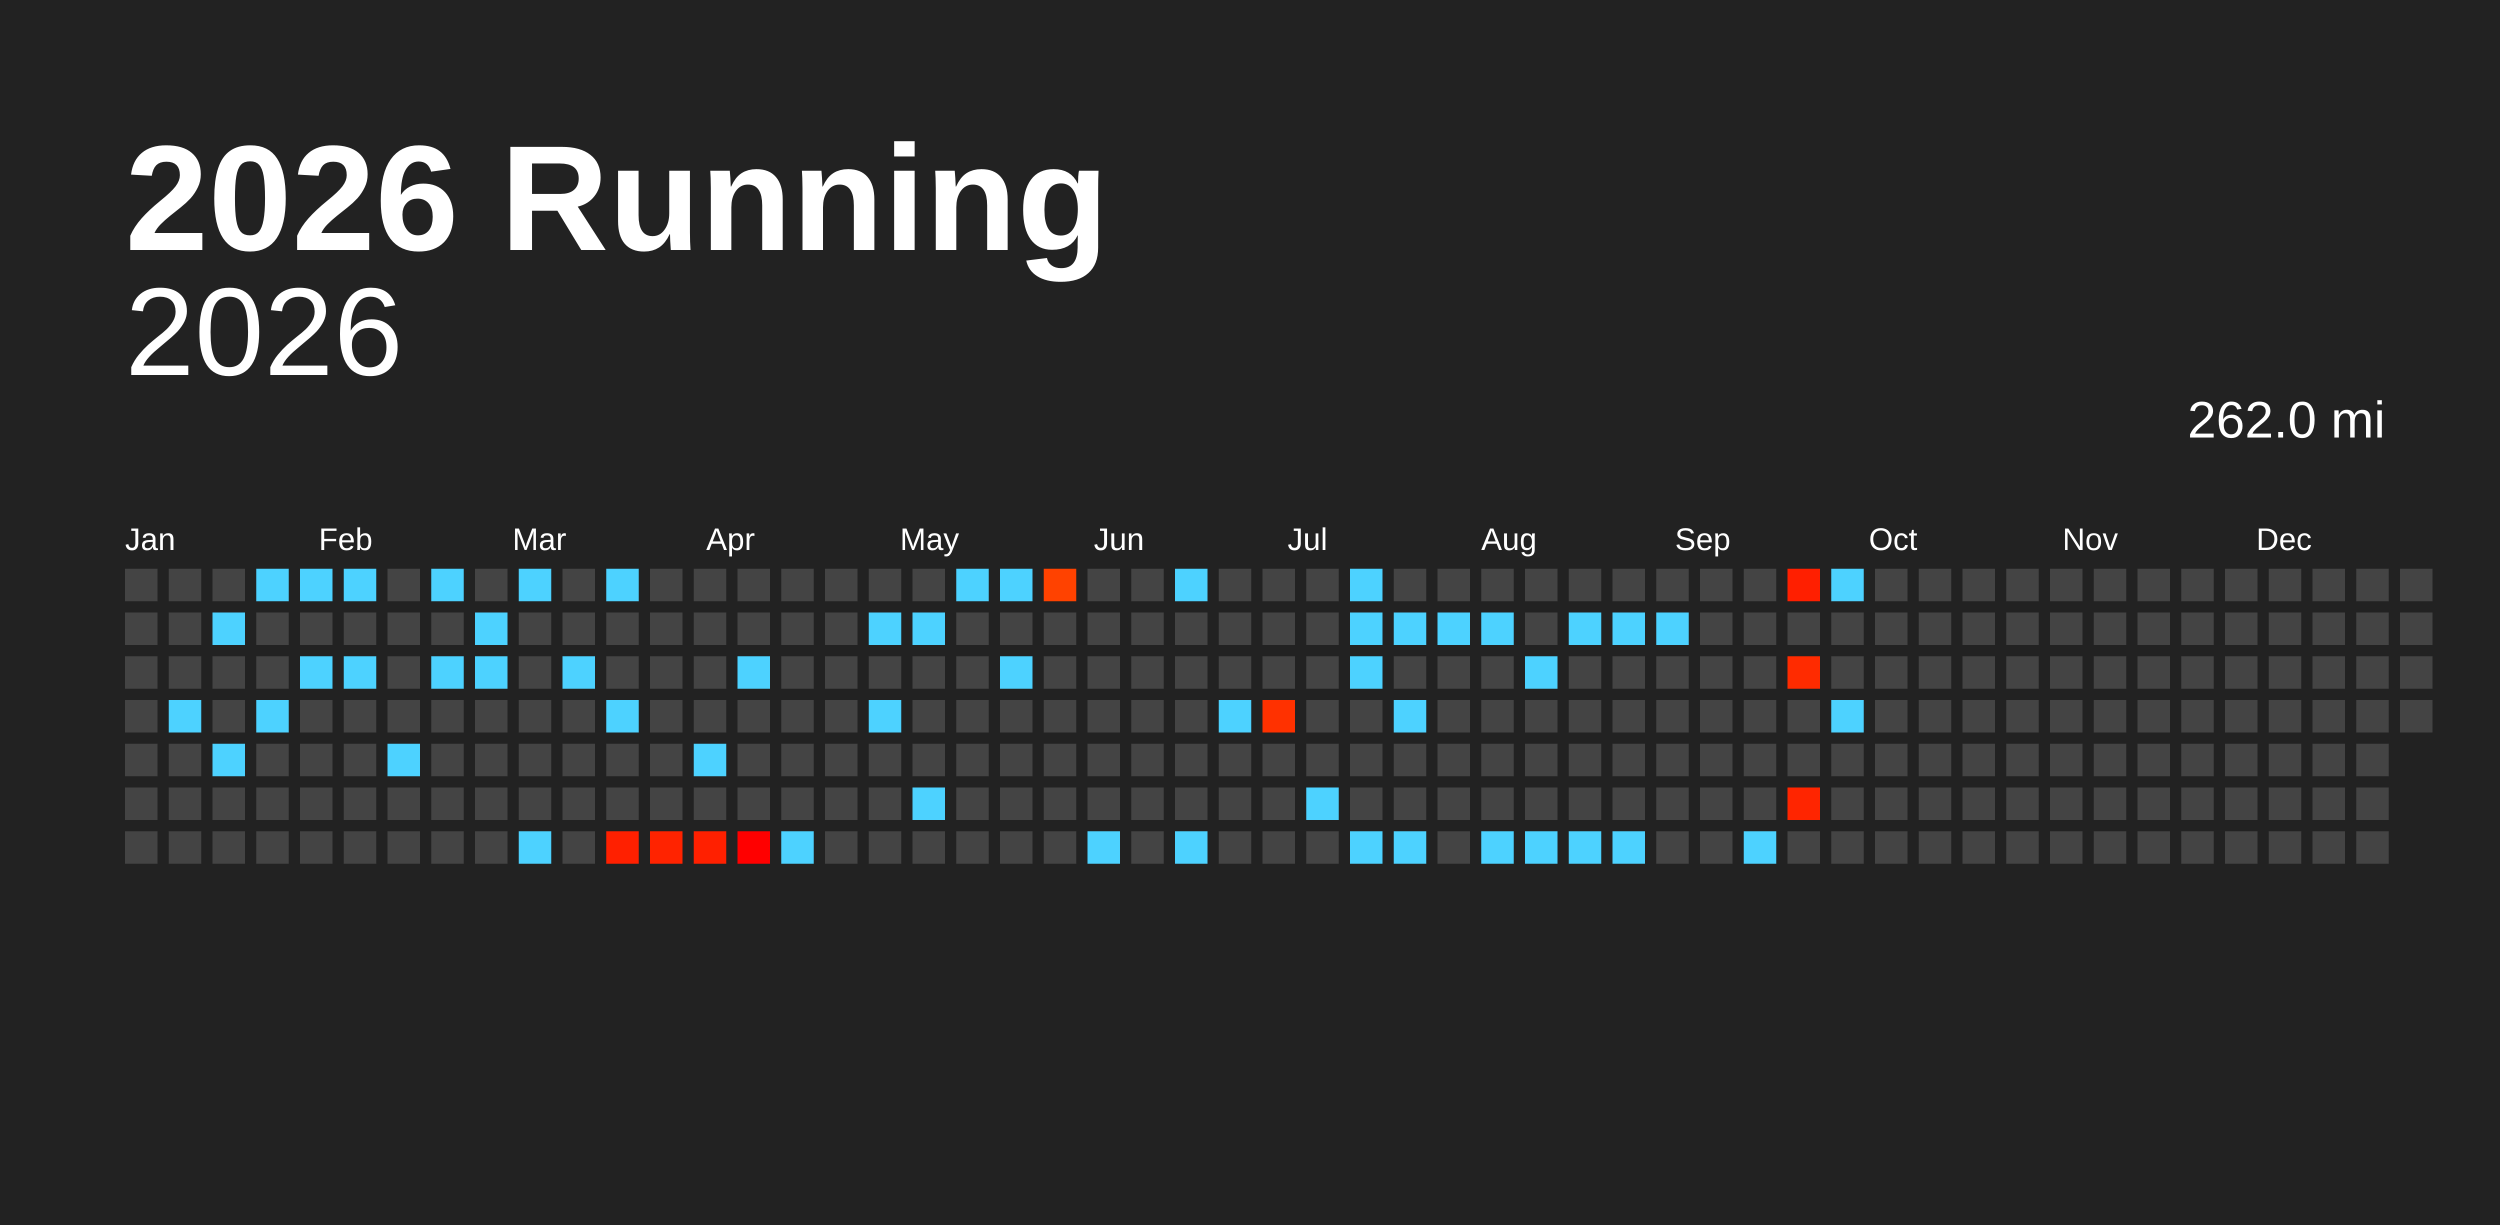
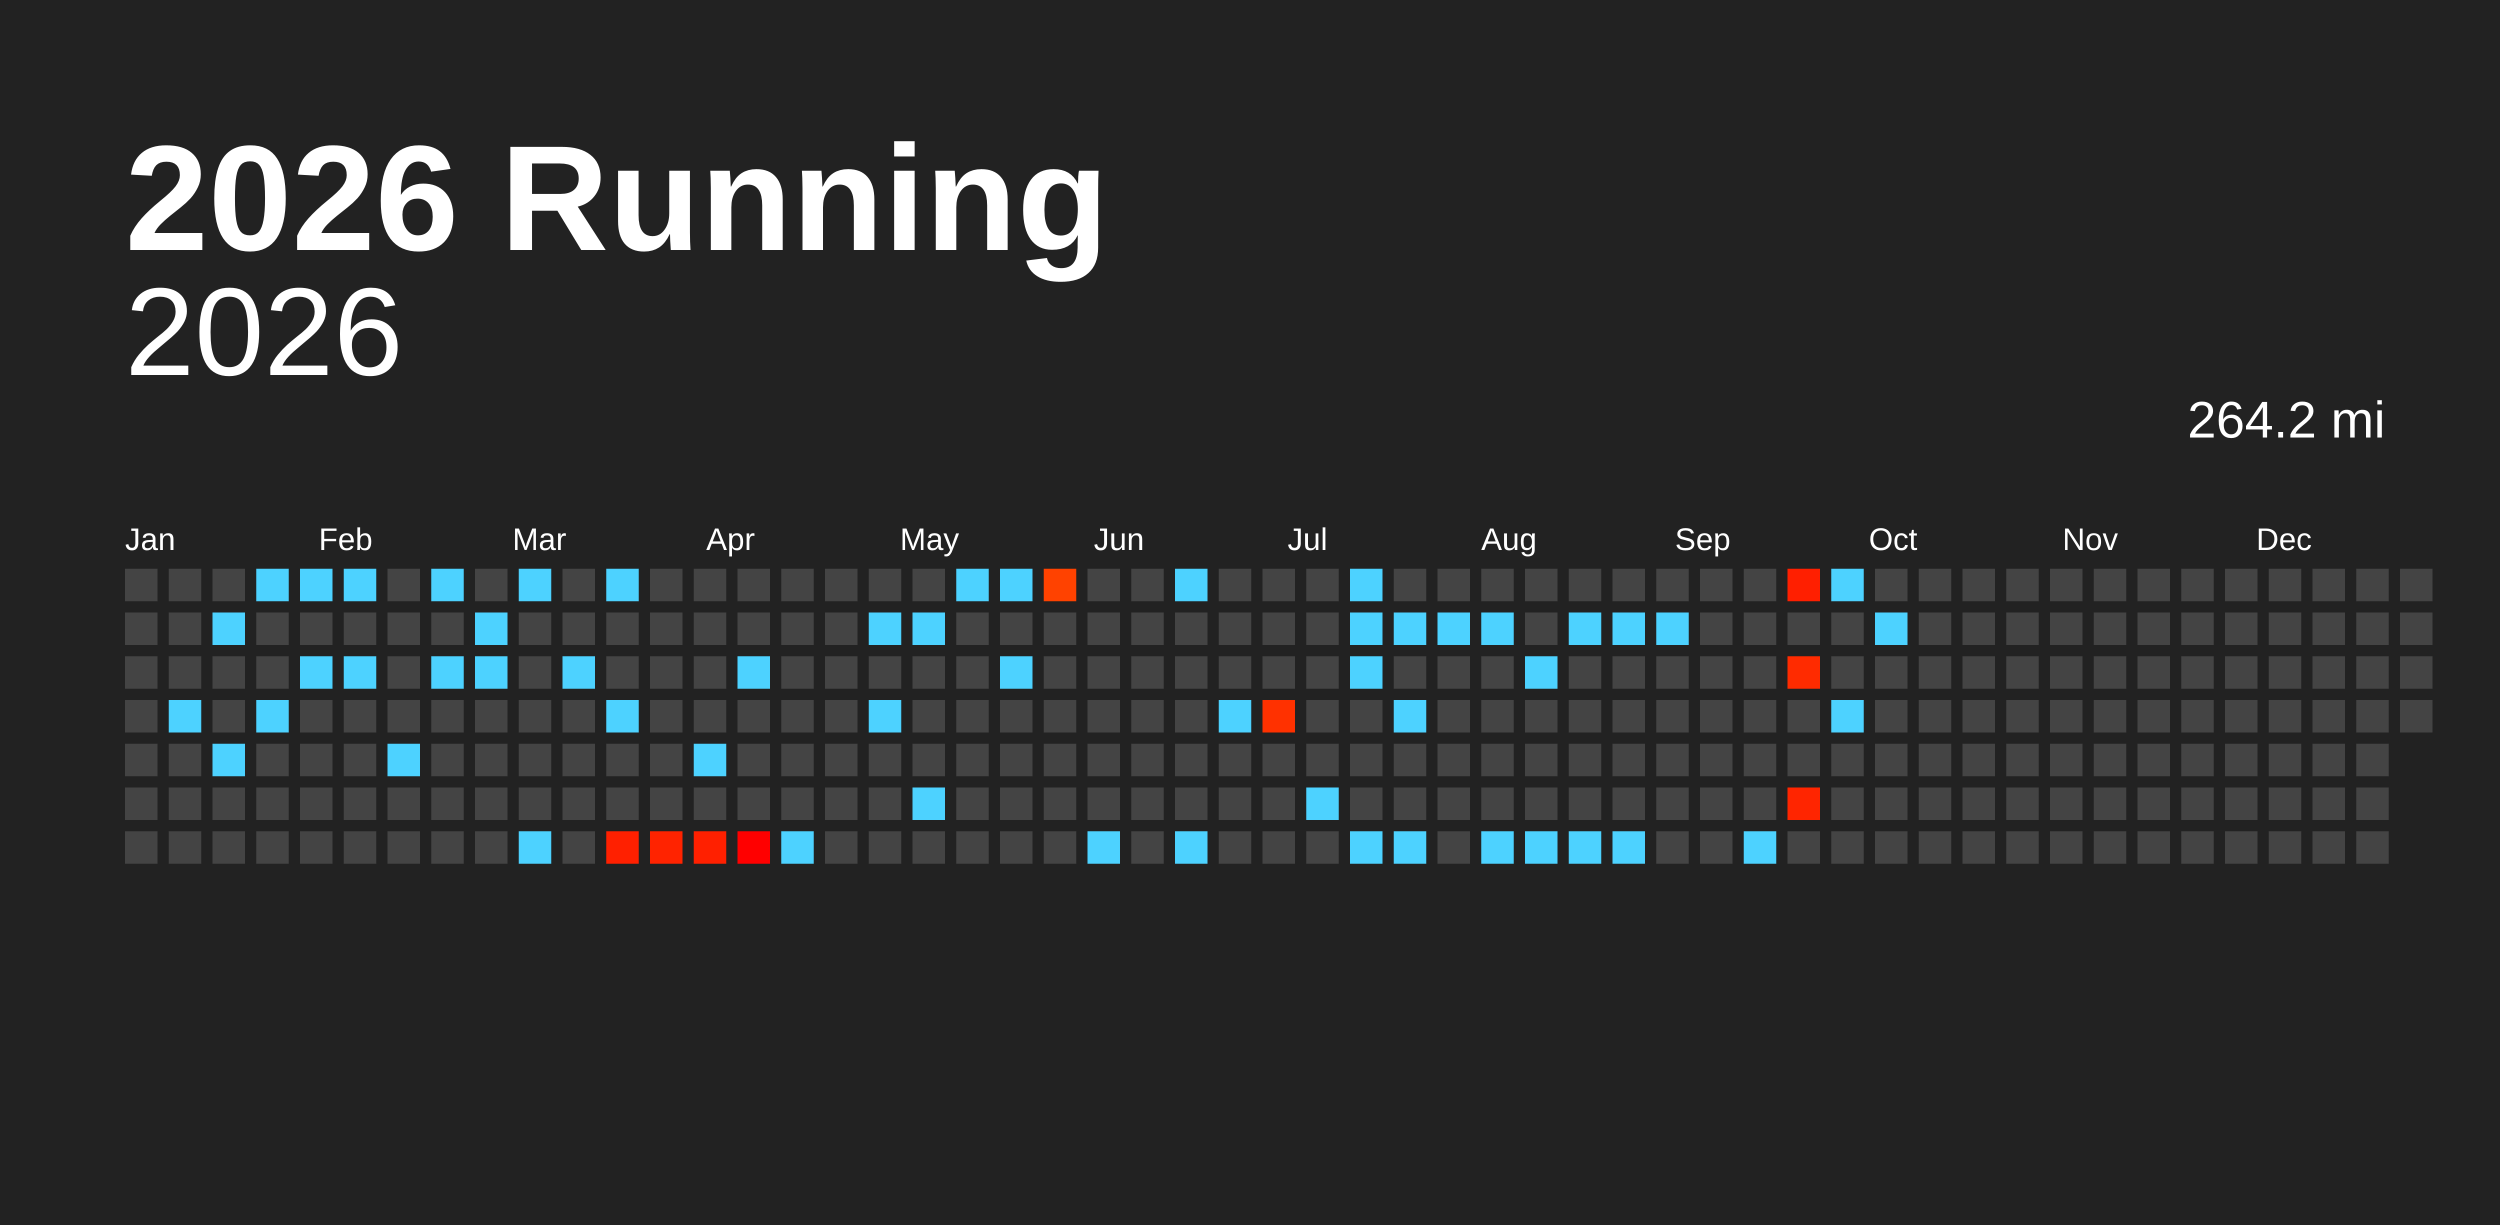
<svg xmlns="http://www.w3.org/2000/svg" baseProfile="full" height="98mm" version="1.1" viewBox="0,0,200,98" width="200mm">
  <defs />
  <rect fill="#222222" height="98" width="200" x="0" y="0" />
  <text fill="#FFFFFF" style="font-size:12px; font-family:Arial; font-weight:bold;" x="10" y="20">2026 Running</text>
  <text alignment-baseline="hanging" fill="#FFFFFF" style="font-size:10.0px; font-family:Arial;" x="10" y="30">2026</text>
-   <text alignment-baseline="hanging" fill="#FFFFFF" style="font-size:4.125px; font-family:Arial;" x="175" y="35">262.0 mi</text>
+   <text alignment-baseline="hanging" fill="#FFFFFF" style="font-size:4.125px; font-family:Arial;" x="175" y="35">264.2 mi</text>
  <text fill="#FFFFFF" style="font-size:2.5px; font-family:Arial" x="10.0" y="44">Jan</text>
  <text fill="#FFFFFF" style="font-size:2.5px; font-family:Arial" x="25.5" y="44">Feb</text>
  <text fill="#FFFFFF" style="font-size:2.5px; font-family:Arial" x="41.0" y="44">Mar</text>
  <text fill="#FFFFFF" style="font-size:2.5px; font-family:Arial" x="56.5" y="44">Apr</text>
  <text fill="#FFFFFF" style="font-size:2.5px; font-family:Arial" x="72.0" y="44">May</text>
  <text fill="#FFFFFF" style="font-size:2.5px; font-family:Arial" x="87.5" y="44">Jun</text>
  <text fill="#FFFFFF" style="font-size:2.5px; font-family:Arial" x="103.0" y="44">Jul</text>
  <text fill="#FFFFFF" style="font-size:2.5px; font-family:Arial" x="118.5" y="44">Aug</text>
  <text fill="#FFFFFF" style="font-size:2.5px; font-family:Arial" x="134.0" y="44">Sep</text>
  <text fill="#FFFFFF" style="font-size:2.5px; font-family:Arial" x="149.5" y="44">Oct</text>
  <text fill="#FFFFFF" style="font-size:2.5px; font-family:Arial" x="165.0" y="44">Nov</text>
  <text fill="#FFFFFF" style="font-size:2.5px; font-family:Arial" x="180.5" y="44">Dec</text>
  <rect fill="#444444" height="2.6" width="2.6" x="10.0" y="45.5" />
  <rect fill="#444444" height="2.6" width="2.6" x="10.0" y="49.0" />
  <rect fill="#444444" height="2.6" width="2.6" x="10.0" y="52.5" />
  <rect fill="#444444" height="2.6" width="2.6" x="10.0" y="56.0" />
  <rect fill="#444444" height="2.6" width="2.6" x="10.0" y="59.5" />
  <rect fill="#444444" height="2.6" width="2.6" x="10.0" y="63.0" />
  <rect fill="#444444" height="2.6" width="2.6" x="10.0" y="66.5" />
  <rect fill="#444444" height="2.6" width="2.6" x="13.5" y="45.5" />
  <rect fill="#444444" height="2.6" width="2.6" x="13.5" y="49.0" />
  <rect fill="#444444" height="2.6" width="2.6" x="13.5" y="52.5" />
  <rect fill="#4dd2ff" height="2.6" width="2.6" x="13.5" y="56.0" />
  <rect fill="#444444" height="2.6" width="2.6" x="13.5" y="59.5" />
  <rect fill="#444444" height="2.6" width="2.6" x="13.5" y="63.0" />
  <rect fill="#444444" height="2.6" width="2.6" x="13.5" y="66.5" />
  <rect fill="#444444" height="2.6" width="2.6" x="17.0" y="45.5" />
  <rect fill="#4dd2ff" height="2.6" width="2.6" x="17.0" y="49.0" />
  <rect fill="#444444" height="2.6" width="2.6" x="17.0" y="52.5" />
  <rect fill="#444444" height="2.6" width="2.6" x="17.0" y="56.0" />
  <rect fill="#4dd2ff" height="2.6" width="2.6" x="17.0" y="59.5" />
  <rect fill="#444444" height="2.6" width="2.6" x="17.0" y="63.0" />
  <rect fill="#444444" height="2.6" width="2.6" x="17.0" y="66.5" />
  <rect fill="#4dd2ff" height="2.6" width="2.6" x="20.5" y="45.5" />
  <rect fill="#444444" height="2.6" width="2.6" x="20.5" y="49.0" />
  <rect fill="#444444" height="2.6" width="2.6" x="20.5" y="52.5" />
  <rect fill="#4dd2ff" height="2.6" width="2.6" x="20.5" y="56.0" />
  <rect fill="#444444" height="2.6" width="2.6" x="20.5" y="59.5" />
  <rect fill="#444444" height="2.6" width="2.6" x="20.5" y="63.0" />
  <rect fill="#444444" height="2.6" width="2.6" x="20.5" y="66.5" />
  <rect fill="#4dd2ff" height="2.6" width="2.6" x="24.0" y="45.5" />
  <rect fill="#444444" height="2.6" width="2.6" x="24.0" y="49.0" />
  <rect fill="#4dd2ff" height="2.6" width="2.6" x="24.0" y="52.5" />
  <rect fill="#444444" height="2.6" width="2.6" x="24.0" y="56.0" />
  <rect fill="#444444" height="2.6" width="2.6" x="24.0" y="59.5" />
  <rect fill="#444444" height="2.6" width="2.6" x="24.0" y="63.0" />
  <rect fill="#444444" height="2.6" width="2.6" x="24.0" y="66.5" />
  <rect fill="#4dd2ff" height="2.6" width="2.6" x="27.5" y="45.5" />
  <rect fill="#444444" height="2.6" width="2.6" x="27.5" y="49.0" />
  <rect fill="#4dd2ff" height="2.6" width="2.6" x="27.5" y="52.5" />
  <rect fill="#444444" height="2.6" width="2.6" x="27.5" y="56.0" />
  <rect fill="#444444" height="2.6" width="2.6" x="27.5" y="59.5" />
  <rect fill="#444444" height="2.6" width="2.6" x="27.5" y="63.0" />
  <rect fill="#444444" height="2.6" width="2.6" x="27.5" y="66.5" />
  <rect fill="#444444" height="2.6" width="2.6" x="31.0" y="45.5" />
  <rect fill="#444444" height="2.6" width="2.6" x="31.0" y="49.0" />
  <rect fill="#444444" height="2.6" width="2.6" x="31.0" y="52.5" />
  <rect fill="#444444" height="2.6" width="2.6" x="31.0" y="56.0" />
  <rect fill="#4dd2ff" height="2.6" width="2.6" x="31.0" y="59.5" />
  <rect fill="#444444" height="2.6" width="2.6" x="31.0" y="63.0" />
  <rect fill="#444444" height="2.6" width="2.6" x="31.0" y="66.5" />
  <rect fill="#4dd2ff" height="2.6" width="2.6" x="34.5" y="45.5" />
  <rect fill="#444444" height="2.6" width="2.6" x="34.5" y="49.0" />
  <rect fill="#4dd2ff" height="2.6" width="2.6" x="34.5" y="52.5" />
  <rect fill="#444444" height="2.6" width="2.6" x="34.5" y="56.0" />
  <rect fill="#444444" height="2.6" width="2.6" x="34.5" y="59.5" />
  <rect fill="#444444" height="2.6" width="2.6" x="34.5" y="63.0" />
  <rect fill="#444444" height="2.6" width="2.6" x="34.5" y="66.5" />
  <rect fill="#444444" height="2.6" width="2.6" x="38.0" y="45.5" />
  <rect fill="#4dd2ff" height="2.6" width="2.6" x="38.0" y="49.0" />
  <rect fill="#4dd2ff" height="2.6" width="2.6" x="38.0" y="52.5" />
  <rect fill="#444444" height="2.6" width="2.6" x="38.0" y="56.0" />
  <rect fill="#444444" height="2.6" width="2.6" x="38.0" y="59.5" />
  <rect fill="#444444" height="2.6" width="2.6" x="38.0" y="63.0" />
  <rect fill="#444444" height="2.6" width="2.6" x="38.0" y="66.5" />
  <rect fill="#4dd2ff" height="2.6" width="2.6" x="41.5" y="45.5" />
  <rect fill="#444444" height="2.6" width="2.6" x="41.5" y="49.0" />
  <rect fill="#444444" height="2.6" width="2.6" x="41.5" y="52.5" />
  <rect fill="#444444" height="2.6" width="2.6" x="41.5" y="56.0" />
  <rect fill="#444444" height="2.6" width="2.6" x="41.5" y="59.5" />
  <rect fill="#444444" height="2.6" width="2.6" x="41.5" y="63.0" />
  <rect fill="#4dd2ff" height="2.6" width="2.6" x="41.5" y="66.5" />
  <rect fill="#444444" height="2.6" width="2.6" x="45.0" y="45.5" />
  <rect fill="#444444" height="2.6" width="2.6" x="45.0" y="49.0" />
  <rect fill="#4dd2ff" height="2.6" width="2.6" x="45.0" y="52.5" />
  <rect fill="#444444" height="2.6" width="2.6" x="45.0" y="56.0" />
  <rect fill="#444444" height="2.6" width="2.6" x="45.0" y="59.5" />
  <rect fill="#444444" height="2.6" width="2.6" x="45.0" y="63.0" />
  <rect fill="#444444" height="2.6" width="2.6" x="45.0" y="66.5" />
  <rect fill="#4dd2ff" height="2.6" width="2.6" x="48.5" y="45.5" />
  <rect fill="#444444" height="2.6" width="2.6" x="48.5" y="49.0" />
  <rect fill="#444444" height="2.6" width="2.6" x="48.5" y="52.5" />
  <rect fill="#4dd2ff" height="2.6" width="2.6" x="48.5" y="56.0" />
  <rect fill="#444444" height="2.6" width="2.6" x="48.5" y="59.5" />
  <rect fill="#444444" height="2.6" width="2.6" x="48.5" y="63.0" />
  <rect fill="#ff2000" height="2.6" width="2.6" x="48.5" y="66.5" />
  <rect fill="#444444" height="2.6" width="2.6" x="52.0" y="45.5" />
  <rect fill="#444444" height="2.6" width="2.6" x="52.0" y="49.0" />
  <rect fill="#444444" height="2.6" width="2.6" x="52.0" y="52.5" />
  <rect fill="#444444" height="2.6" width="2.6" x="52.0" y="56.0" />
  <rect fill="#444444" height="2.6" width="2.6" x="52.0" y="59.5" />
  <rect fill="#444444" height="2.6" width="2.6" x="52.0" y="63.0" />
  <rect fill="#ff2300" height="2.6" width="2.6" x="52.0" y="66.5" />
  <rect fill="#444444" height="2.6" width="2.6" x="55.5" y="45.5" />
  <rect fill="#444444" height="2.6" width="2.6" x="55.5" y="49.0" />
  <rect fill="#444444" height="2.6" width="2.6" x="55.5" y="52.5" />
  <rect fill="#444444" height="2.6" width="2.6" x="55.5" y="56.0" />
  <rect fill="#4dd2ff" height="2.6" width="2.6" x="55.5" y="59.5" />
  <rect fill="#444444" height="2.6" width="2.6" x="55.5" y="63.0" />
  <rect fill="#ff2000" height="2.6" width="2.6" x="55.5" y="66.5" />
  <rect fill="#444444" height="2.6" width="2.6" x="59.0" y="45.5" />
  <rect fill="#444444" height="2.6" width="2.6" x="59.0" y="49.0" />
  <rect fill="#4dd2ff" height="2.6" width="2.6" x="59.0" y="52.5" />
  <rect fill="#444444" height="2.6" width="2.6" x="59.0" y="56.0" />
  <rect fill="#444444" height="2.6" width="2.6" x="59.0" y="59.5" />
  <rect fill="#444444" height="2.6" width="2.6" x="59.0" y="63.0" />
  <rect fill="#ff0000" height="2.6" width="2.6" x="59.0" y="66.5" />
  <rect fill="#444444" height="2.6" width="2.6" x="62.5" y="45.5" />
  <rect fill="#444444" height="2.6" width="2.6" x="62.5" y="49.0" />
  <rect fill="#444444" height="2.6" width="2.6" x="62.5" y="52.5" />
  <rect fill="#444444" height="2.6" width="2.6" x="62.5" y="56.0" />
  <rect fill="#444444" height="2.6" width="2.6" x="62.5" y="59.5" />
  <rect fill="#444444" height="2.6" width="2.6" x="62.5" y="63.0" />
  <rect fill="#4dd2ff" height="2.6" width="2.6" x="62.5" y="66.5" />
  <rect fill="#444444" height="2.6" width="2.6" x="66.0" y="45.5" />
  <rect fill="#444444" height="2.6" width="2.6" x="66.0" y="49.0" />
  <rect fill="#444444" height="2.6" width="2.6" x="66.0" y="52.5" />
  <rect fill="#444444" height="2.6" width="2.6" x="66.0" y="56.0" />
  <rect fill="#444444" height="2.6" width="2.6" x="66.0" y="59.5" />
  <rect fill="#444444" height="2.6" width="2.6" x="66.0" y="63.0" />
  <rect fill="#444444" height="2.6" width="2.6" x="66.0" y="66.5" />
  <rect fill="#444444" height="2.6" width="2.6" x="69.5" y="45.5" />
  <rect fill="#4dd2ff" height="2.6" width="2.6" x="69.5" y="49.0" />
  <rect fill="#444444" height="2.6" width="2.6" x="69.5" y="52.5" />
  <rect fill="#4dd2ff" height="2.6" width="2.6" x="69.5" y="56.0" />
  <rect fill="#444444" height="2.6" width="2.6" x="69.5" y="59.5" />
  <rect fill="#444444" height="2.6" width="2.6" x="69.5" y="63.0" />
  <rect fill="#444444" height="2.6" width="2.6" x="69.5" y="66.5" />
  <rect fill="#444444" height="2.6" width="2.6" x="73.0" y="45.5" />
  <rect fill="#4dd2ff" height="2.6" width="2.6" x="73.0" y="49.0" />
  <rect fill="#444444" height="2.6" width="2.6" x="73.0" y="52.5" />
  <rect fill="#444444" height="2.6" width="2.6" x="73.0" y="56.0" />
  <rect fill="#444444" height="2.6" width="2.6" x="73.0" y="59.5" />
  <rect fill="#4dd2ff" height="2.6" width="2.6" x="73.0" y="63.0" />
  <rect fill="#444444" height="2.6" width="2.6" x="73.0" y="66.5" />
  <rect fill="#4dd2ff" height="2.6" width="2.6" x="76.5" y="45.5" />
  <rect fill="#444444" height="2.6" width="2.6" x="76.5" y="49.0" />
  <rect fill="#444444" height="2.6" width="2.6" x="76.5" y="52.5" />
  <rect fill="#444444" height="2.6" width="2.6" x="76.5" y="56.0" />
  <rect fill="#444444" height="2.6" width="2.6" x="76.5" y="59.5" />
  <rect fill="#444444" height="2.6" width="2.6" x="76.5" y="63.0" />
  <rect fill="#444444" height="2.6" width="2.6" x="76.5" y="66.5" />
  <rect fill="#4dd2ff" height="2.6" width="2.6" x="80.0" y="45.5" />
  <rect fill="#444444" height="2.6" width="2.6" x="80.0" y="49.0" />
  <rect fill="#4dd2ff" height="2.6" width="2.6" x="80.0" y="52.5" />
  <rect fill="#444444" height="2.6" width="2.6" x="80.0" y="56.0" />
  <rect fill="#444444" height="2.6" width="2.6" x="80.0" y="59.5" />
  <rect fill="#444444" height="2.6" width="2.6" x="80.0" y="63.0" />
  <rect fill="#444444" height="2.6" width="2.6" x="80.0" y="66.5" />
  <rect fill="#ff4200" height="2.6" width="2.6" x="83.5" y="45.5" />
  <rect fill="#444444" height="2.6" width="2.6" x="83.5" y="49.0" />
  <rect fill="#444444" height="2.6" width="2.6" x="83.5" y="52.5" />
  <rect fill="#444444" height="2.6" width="2.6" x="83.5" y="56.0" />
  <rect fill="#444444" height="2.6" width="2.6" x="83.5" y="59.5" />
  <rect fill="#444444" height="2.6" width="2.6" x="83.5" y="63.0" />
  <rect fill="#444444" height="2.6" width="2.6" x="83.5" y="66.5" />
  <rect fill="#444444" height="2.6" width="2.6" x="87.0" y="45.5" />
  <rect fill="#444444" height="2.6" width="2.6" x="87.0" y="49.0" />
  <rect fill="#444444" height="2.6" width="2.6" x="87.0" y="52.5" />
  <rect fill="#444444" height="2.6" width="2.6" x="87.0" y="56.0" />
  <rect fill="#444444" height="2.6" width="2.6" x="87.0" y="59.5" />
  <rect fill="#444444" height="2.6" width="2.6" x="87.0" y="63.0" />
  <rect fill="#4dd2ff" height="2.6" width="2.6" x="87.0" y="66.5" />
  <rect fill="#444444" height="2.6" width="2.6" x="90.5" y="45.5" />
  <rect fill="#444444" height="2.6" width="2.6" x="90.5" y="49.0" />
  <rect fill="#444444" height="2.6" width="2.6" x="90.5" y="52.5" />
  <rect fill="#444444" height="2.6" width="2.6" x="90.5" y="56.0" />
  <rect fill="#444444" height="2.6" width="2.6" x="90.5" y="59.5" />
  <rect fill="#444444" height="2.6" width="2.6" x="90.5" y="63.0" />
  <rect fill="#444444" height="2.6" width="2.6" x="90.5" y="66.5" />
  <rect fill="#4dd2ff" height="2.6" width="2.6" x="94.0" y="45.5" />
  <rect fill="#444444" height="2.6" width="2.6" x="94.0" y="49.0" />
  <rect fill="#444444" height="2.6" width="2.6" x="94.0" y="52.5" />
  <rect fill="#444444" height="2.6" width="2.6" x="94.0" y="56.0" />
  <rect fill="#444444" height="2.6" width="2.6" x="94.0" y="59.5" />
  <rect fill="#444444" height="2.6" width="2.6" x="94.0" y="63.0" />
  <rect fill="#4dd2ff" height="2.6" width="2.6" x="94.0" y="66.5" />
  <rect fill="#444444" height="2.6" width="2.6" x="97.5" y="45.5" />
  <rect fill="#444444" height="2.6" width="2.6" x="97.5" y="49.0" />
  <rect fill="#444444" height="2.6" width="2.6" x="97.5" y="52.5" />
  <rect fill="#4dd2ff" height="2.6" width="2.6" x="97.5" y="56.0" />
  <rect fill="#444444" height="2.6" width="2.6" x="97.5" y="59.5" />
  <rect fill="#444444" height="2.6" width="2.6" x="97.5" y="63.0" />
  <rect fill="#444444" height="2.6" width="2.6" x="97.5" y="66.5" />
  <rect fill="#444444" height="2.6" width="2.6" x="101.0" y="45.5" />
  <rect fill="#444444" height="2.6" width="2.6" x="101.0" y="49.0" />
  <rect fill="#444444" height="2.6" width="2.6" x="101.0" y="52.5" />
  <rect fill="#ff3100" height="2.6" width="2.6" x="101.0" y="56.0" />
  <rect fill="#444444" height="2.6" width="2.6" x="101.0" y="59.5" />
  <rect fill="#444444" height="2.6" width="2.6" x="101.0" y="63.0" />
  <rect fill="#444444" height="2.6" width="2.6" x="101.0" y="66.5" />
  <rect fill="#444444" height="2.6" width="2.6" x="104.5" y="45.5" />
  <rect fill="#444444" height="2.6" width="2.6" x="104.5" y="49.0" />
  <rect fill="#444444" height="2.6" width="2.6" x="104.5" y="52.5" />
  <rect fill="#444444" height="2.6" width="2.6" x="104.5" y="56.0" />
  <rect fill="#444444" height="2.6" width="2.6" x="104.5" y="59.5" />
  <rect fill="#4dd2ff" height="2.6" width="2.6" x="104.5" y="63.0" />
  <rect fill="#444444" height="2.6" width="2.6" x="104.5" y="66.5" />
  <rect fill="#4dd2ff" height="2.6" width="2.6" x="108.0" y="45.5" />
  <rect fill="#4dd2ff" height="2.6" width="2.6" x="108.0" y="49.0" />
  <rect fill="#4dd2ff" height="2.6" width="2.6" x="108.0" y="52.5" />
  <rect fill="#444444" height="2.6" width="2.6" x="108.0" y="56.0" />
  <rect fill="#444444" height="2.6" width="2.6" x="108.0" y="59.5" />
  <rect fill="#444444" height="2.6" width="2.6" x="108.0" y="63.0" />
  <rect fill="#4dd2ff" height="2.6" width="2.6" x="108.0" y="66.5" />
  <rect fill="#444444" height="2.6" width="2.6" x="111.5" y="45.5" />
  <rect fill="#4dd2ff" height="2.6" width="2.6" x="111.5" y="49.0" />
  <rect fill="#444444" height="2.6" width="2.6" x="111.5" y="52.5" />
  <rect fill="#4dd2ff" height="2.6" width="2.6" x="111.5" y="56.0" />
  <rect fill="#444444" height="2.6" width="2.6" x="111.5" y="59.5" />
  <rect fill="#444444" height="2.6" width="2.6" x="111.5" y="63.0" />
  <rect fill="#4dd2ff" height="2.6" width="2.6" x="111.5" y="66.5" />
  <rect fill="#444444" height="2.6" width="2.6" x="115.0" y="45.5" />
  <rect fill="#4dd2ff" height="2.6" width="2.6" x="115.0" y="49.0" />
  <rect fill="#444444" height="2.6" width="2.6" x="115.0" y="52.5" />
  <rect fill="#444444" height="2.6" width="2.6" x="115.0" y="56.0" />
  <rect fill="#444444" height="2.6" width="2.6" x="115.0" y="59.5" />
  <rect fill="#444444" height="2.6" width="2.6" x="115.0" y="63.0" />
  <rect fill="#444444" height="2.6" width="2.6" x="115.0" y="66.5" />
  <rect fill="#444444" height="2.6" width="2.6" x="118.5" y="45.5" />
  <rect fill="#4dd2ff" height="2.6" width="2.6" x="118.5" y="49.0" />
  <rect fill="#444444" height="2.6" width="2.6" x="118.5" y="52.5" />
  <rect fill="#444444" height="2.6" width="2.6" x="118.5" y="56.0" />
  <rect fill="#444444" height="2.6" width="2.6" x="118.5" y="59.5" />
  <rect fill="#444444" height="2.6" width="2.6" x="118.5" y="63.0" />
  <rect fill="#4dd2ff" height="2.6" width="2.6" x="118.5" y="66.5" />
  <rect fill="#444444" height="2.6" width="2.6" x="122.0" y="45.5" />
  <rect fill="#444444" height="2.6" width="2.6" x="122.0" y="49.0" />
  <rect fill="#4dd2ff" height="2.6" width="2.6" x="122.0" y="52.5" />
  <rect fill="#444444" height="2.6" width="2.6" x="122.0" y="56.0" />
  <rect fill="#444444" height="2.6" width="2.6" x="122.0" y="59.5" />
  <rect fill="#444444" height="2.6" width="2.6" x="122.0" y="63.0" />
  <rect fill="#4dd2ff" height="2.6" width="2.6" x="122.0" y="66.5" />
  <rect fill="#444444" height="2.6" width="2.6" x="125.5" y="45.5" />
  <rect fill="#4dd2ff" height="2.6" width="2.6" x="125.5" y="49.0" />
  <rect fill="#444444" height="2.6" width="2.6" x="125.5" y="52.5" />
  <rect fill="#444444" height="2.6" width="2.6" x="125.5" y="56.0" />
  <rect fill="#444444" height="2.6" width="2.6" x="125.5" y="59.5" />
  <rect fill="#444444" height="2.6" width="2.6" x="125.5" y="63.0" />
  <rect fill="#4dd2ff" height="2.6" width="2.6" x="125.5" y="66.5" />
  <rect fill="#444444" height="2.6" width="2.6" x="129.0" y="45.5" />
  <rect fill="#4dd2ff" height="2.6" width="2.6" x="129.0" y="49.0" />
  <rect fill="#444444" height="2.6" width="2.6" x="129.0" y="52.5" />
  <rect fill="#444444" height="2.6" width="2.6" x="129.0" y="56.0" />
  <rect fill="#444444" height="2.6" width="2.6" x="129.0" y="59.5" />
  <rect fill="#444444" height="2.6" width="2.6" x="129.0" y="63.0" />
  <rect fill="#4dd2ff" height="2.6" width="2.6" x="129.0" y="66.5" />
  <rect fill="#444444" height="2.6" width="2.6" x="132.5" y="45.5" />
  <rect fill="#4dd2ff" height="2.6" width="2.6" x="132.5" y="49.0" />
  <rect fill="#444444" height="2.6" width="2.6" x="132.5" y="52.5" />
  <rect fill="#444444" height="2.6" width="2.6" x="132.5" y="56.0" />
  <rect fill="#444444" height="2.6" width="2.6" x="132.5" y="59.5" />
  <rect fill="#444444" height="2.6" width="2.6" x="132.5" y="63.0" />
  <rect fill="#444444" height="2.6" width="2.6" x="132.5" y="66.5" />
  <rect fill="#444444" height="2.6" width="2.6" x="136.0" y="45.5" />
  <rect fill="#444444" height="2.6" width="2.6" x="136.0" y="49.0" />
  <rect fill="#444444" height="2.6" width="2.6" x="136.0" y="52.5" />
  <rect fill="#444444" height="2.6" width="2.6" x="136.0" y="56.0" />
  <rect fill="#444444" height="2.6" width="2.6" x="136.0" y="59.5" />
  <rect fill="#444444" height="2.6" width="2.6" x="136.0" y="63.0" />
  <rect fill="#444444" height="2.6" width="2.6" x="136.0" y="66.5" />
  <rect fill="#444444" height="2.6" width="2.6" x="139.5" y="45.5" />
  <rect fill="#444444" height="2.6" width="2.6" x="139.5" y="49.0" />
  <rect fill="#444444" height="2.6" width="2.6" x="139.5" y="52.5" />
  <rect fill="#444444" height="2.6" width="2.6" x="139.5" y="56.0" />
  <rect fill="#444444" height="2.6" width="2.6" x="139.5" y="59.5" />
  <rect fill="#444444" height="2.6" width="2.6" x="139.5" y="63.0" />
  <rect fill="#4dd2ff" height="2.6" width="2.6" x="139.5" y="66.5" />
  <rect fill="#ff1f00" height="2.6" width="2.6" x="143.0" y="45.5" />
  <rect fill="#444444" height="2.6" width="2.6" x="143.0" y="49.0" />
  <rect fill="#ff2b00" height="2.6" width="2.6" x="143.0" y="52.5" />
  <rect fill="#444444" height="2.6" width="2.6" x="143.0" y="56.0" />
  <rect fill="#444444" height="2.6" width="2.6" x="143.0" y="59.5" />
  <rect fill="#ff2500" height="2.6" width="2.6" x="143.0" y="63.0" />
  <rect fill="#444444" height="2.6" width="2.6" x="143.0" y="66.5" />
  <rect fill="#4dd2ff" height="2.6" width="2.6" x="146.5" y="45.5" />
  <rect fill="#444444" height="2.6" width="2.6" x="146.5" y="49.0" />
  <rect fill="#444444" height="2.6" width="2.6" x="146.5" y="52.5" />
  <rect fill="#4dd2ff" height="2.6" width="2.6" x="146.5" y="56.0" />
  <rect fill="#444444" height="2.6" width="2.6" x="146.5" y="59.5" />
  <rect fill="#444444" height="2.6" width="2.6" x="146.5" y="63.0" />
  <rect fill="#444444" height="2.6" width="2.6" x="146.5" y="66.5" />
  <rect fill="#444444" height="2.6" width="2.6" x="150.0" y="45.5" />
-   <rect fill="#444444" height="2.6" width="2.6" x="150.0" y="49.0" />
+   <rect fill="#4dd2ff" height="2.6" width="2.6" x="150.0" y="49.0" />
  <rect fill="#444444" height="2.6" width="2.6" x="150.0" y="52.5" />
  <rect fill="#444444" height="2.6" width="2.6" x="150.0" y="56.0" />
  <rect fill="#444444" height="2.6" width="2.6" x="150.0" y="59.5" />
  <rect fill="#444444" height="2.6" width="2.6" x="150.0" y="63.0" />
  <rect fill="#444444" height="2.6" width="2.6" x="150.0" y="66.5" />
  <rect fill="#444444" height="2.6" width="2.6" x="153.5" y="45.5" />
  <rect fill="#444444" height="2.6" width="2.6" x="153.5" y="49.0" />
  <rect fill="#444444" height="2.6" width="2.6" x="153.5" y="52.5" />
  <rect fill="#444444" height="2.6" width="2.6" x="153.5" y="56.0" />
  <rect fill="#444444" height="2.6" width="2.6" x="153.5" y="59.5" />
  <rect fill="#444444" height="2.6" width="2.6" x="153.5" y="63.0" />
  <rect fill="#444444" height="2.6" width="2.6" x="153.5" y="66.5" />
  <rect fill="#444444" height="2.6" width="2.6" x="157.0" y="45.5" />
  <rect fill="#444444" height="2.6" width="2.6" x="157.0" y="49.0" />
  <rect fill="#444444" height="2.6" width="2.6" x="157.0" y="52.5" />
  <rect fill="#444444" height="2.6" width="2.6" x="157.0" y="56.0" />
  <rect fill="#444444" height="2.6" width="2.6" x="157.0" y="59.5" />
  <rect fill="#444444" height="2.6" width="2.6" x="157.0" y="63.0" />
  <rect fill="#444444" height="2.6" width="2.6" x="157.0" y="66.5" />
  <rect fill="#444444" height="2.6" width="2.6" x="160.5" y="45.5" />
  <rect fill="#444444" height="2.6" width="2.6" x="160.5" y="49.0" />
  <rect fill="#444444" height="2.6" width="2.6" x="160.5" y="52.5" />
  <rect fill="#444444" height="2.6" width="2.6" x="160.5" y="56.0" />
  <rect fill="#444444" height="2.6" width="2.6" x="160.5" y="59.5" />
  <rect fill="#444444" height="2.6" width="2.6" x="160.5" y="63.0" />
  <rect fill="#444444" height="2.6" width="2.6" x="160.5" y="66.5" />
  <rect fill="#444444" height="2.6" width="2.6" x="164.0" y="45.5" />
  <rect fill="#444444" height="2.6" width="2.6" x="164.0" y="49.0" />
  <rect fill="#444444" height="2.6" width="2.6" x="164.0" y="52.5" />
  <rect fill="#444444" height="2.6" width="2.6" x="164.0" y="56.0" />
  <rect fill="#444444" height="2.6" width="2.6" x="164.0" y="59.5" />
  <rect fill="#444444" height="2.6" width="2.6" x="164.0" y="63.0" />
  <rect fill="#444444" height="2.6" width="2.6" x="164.0" y="66.5" />
  <rect fill="#444444" height="2.6" width="2.6" x="167.5" y="45.5" />
  <rect fill="#444444" height="2.6" width="2.6" x="167.5" y="49.0" />
  <rect fill="#444444" height="2.6" width="2.6" x="167.5" y="52.5" />
  <rect fill="#444444" height="2.6" width="2.6" x="167.5" y="56.0" />
  <rect fill="#444444" height="2.6" width="2.6" x="167.5" y="59.5" />
  <rect fill="#444444" height="2.6" width="2.6" x="167.5" y="63.0" />
  <rect fill="#444444" height="2.6" width="2.6" x="167.5" y="66.5" />
  <rect fill="#444444" height="2.6" width="2.6" x="171.0" y="45.5" />
  <rect fill="#444444" height="2.6" width="2.6" x="171.0" y="49.0" />
  <rect fill="#444444" height="2.6" width="2.6" x="171.0" y="52.5" />
  <rect fill="#444444" height="2.6" width="2.6" x="171.0" y="56.0" />
  <rect fill="#444444" height="2.6" width="2.6" x="171.0" y="59.5" />
  <rect fill="#444444" height="2.6" width="2.6" x="171.0" y="63.0" />
  <rect fill="#444444" height="2.6" width="2.6" x="171.0" y="66.5" />
  <rect fill="#444444" height="2.6" width="2.6" x="174.5" y="45.5" />
  <rect fill="#444444" height="2.6" width="2.6" x="174.5" y="49.0" />
  <rect fill="#444444" height="2.6" width="2.6" x="174.5" y="52.5" />
  <rect fill="#444444" height="2.6" width="2.6" x="174.5" y="56.0" />
  <rect fill="#444444" height="2.6" width="2.6" x="174.5" y="59.5" />
  <rect fill="#444444" height="2.6" width="2.6" x="174.5" y="63.0" />
  <rect fill="#444444" height="2.6" width="2.6" x="174.5" y="66.5" />
  <rect fill="#444444" height="2.6" width="2.6" x="178.0" y="45.5" />
  <rect fill="#444444" height="2.6" width="2.6" x="178.0" y="49.0" />
  <rect fill="#444444" height="2.6" width="2.6" x="178.0" y="52.5" />
  <rect fill="#444444" height="2.6" width="2.6" x="178.0" y="56.0" />
  <rect fill="#444444" height="2.6" width="2.6" x="178.0" y="59.5" />
  <rect fill="#444444" height="2.6" width="2.6" x="178.0" y="63.0" />
  <rect fill="#444444" height="2.6" width="2.6" x="178.0" y="66.5" />
  <rect fill="#444444" height="2.6" width="2.6" x="181.5" y="45.5" />
  <rect fill="#444444" height="2.6" width="2.6" x="181.5" y="49.0" />
  <rect fill="#444444" height="2.6" width="2.6" x="181.5" y="52.5" />
  <rect fill="#444444" height="2.6" width="2.6" x="181.5" y="56.0" />
  <rect fill="#444444" height="2.6" width="2.6" x="181.5" y="59.5" />
  <rect fill="#444444" height="2.6" width="2.6" x="181.5" y="63.0" />
  <rect fill="#444444" height="2.6" width="2.6" x="181.5" y="66.5" />
  <rect fill="#444444" height="2.6" width="2.6" x="185.0" y="45.5" />
  <rect fill="#444444" height="2.6" width="2.6" x="185.0" y="49.0" />
  <rect fill="#444444" height="2.6" width="2.6" x="185.0" y="52.5" />
  <rect fill="#444444" height="2.6" width="2.6" x="185.0" y="56.0" />
  <rect fill="#444444" height="2.6" width="2.6" x="185.0" y="59.5" />
  <rect fill="#444444" height="2.6" width="2.6" x="185.0" y="63.0" />
  <rect fill="#444444" height="2.6" width="2.6" x="185.0" y="66.5" />
  <rect fill="#444444" height="2.6" width="2.6" x="188.5" y="45.5" />
  <rect fill="#444444" height="2.6" width="2.6" x="188.5" y="49.0" />
  <rect fill="#444444" height="2.6" width="2.6" x="188.5" y="52.5" />
  <rect fill="#444444" height="2.6" width="2.6" x="188.5" y="56.0" />
  <rect fill="#444444" height="2.6" width="2.6" x="188.5" y="59.5" />
  <rect fill="#444444" height="2.6" width="2.6" x="188.5" y="63.0" />
  <rect fill="#444444" height="2.6" width="2.6" x="188.5" y="66.5" />
  <rect fill="#444444" height="2.6" width="2.6" x="192.0" y="45.5" />
  <rect fill="#444444" height="2.6" width="2.6" x="192.0" y="49.0" />
  <rect fill="#444444" height="2.6" width="2.6" x="192.0" y="52.5" />
  <rect fill="#444444" height="2.6" width="2.6" x="192.0" y="56.0" />
</svg>
